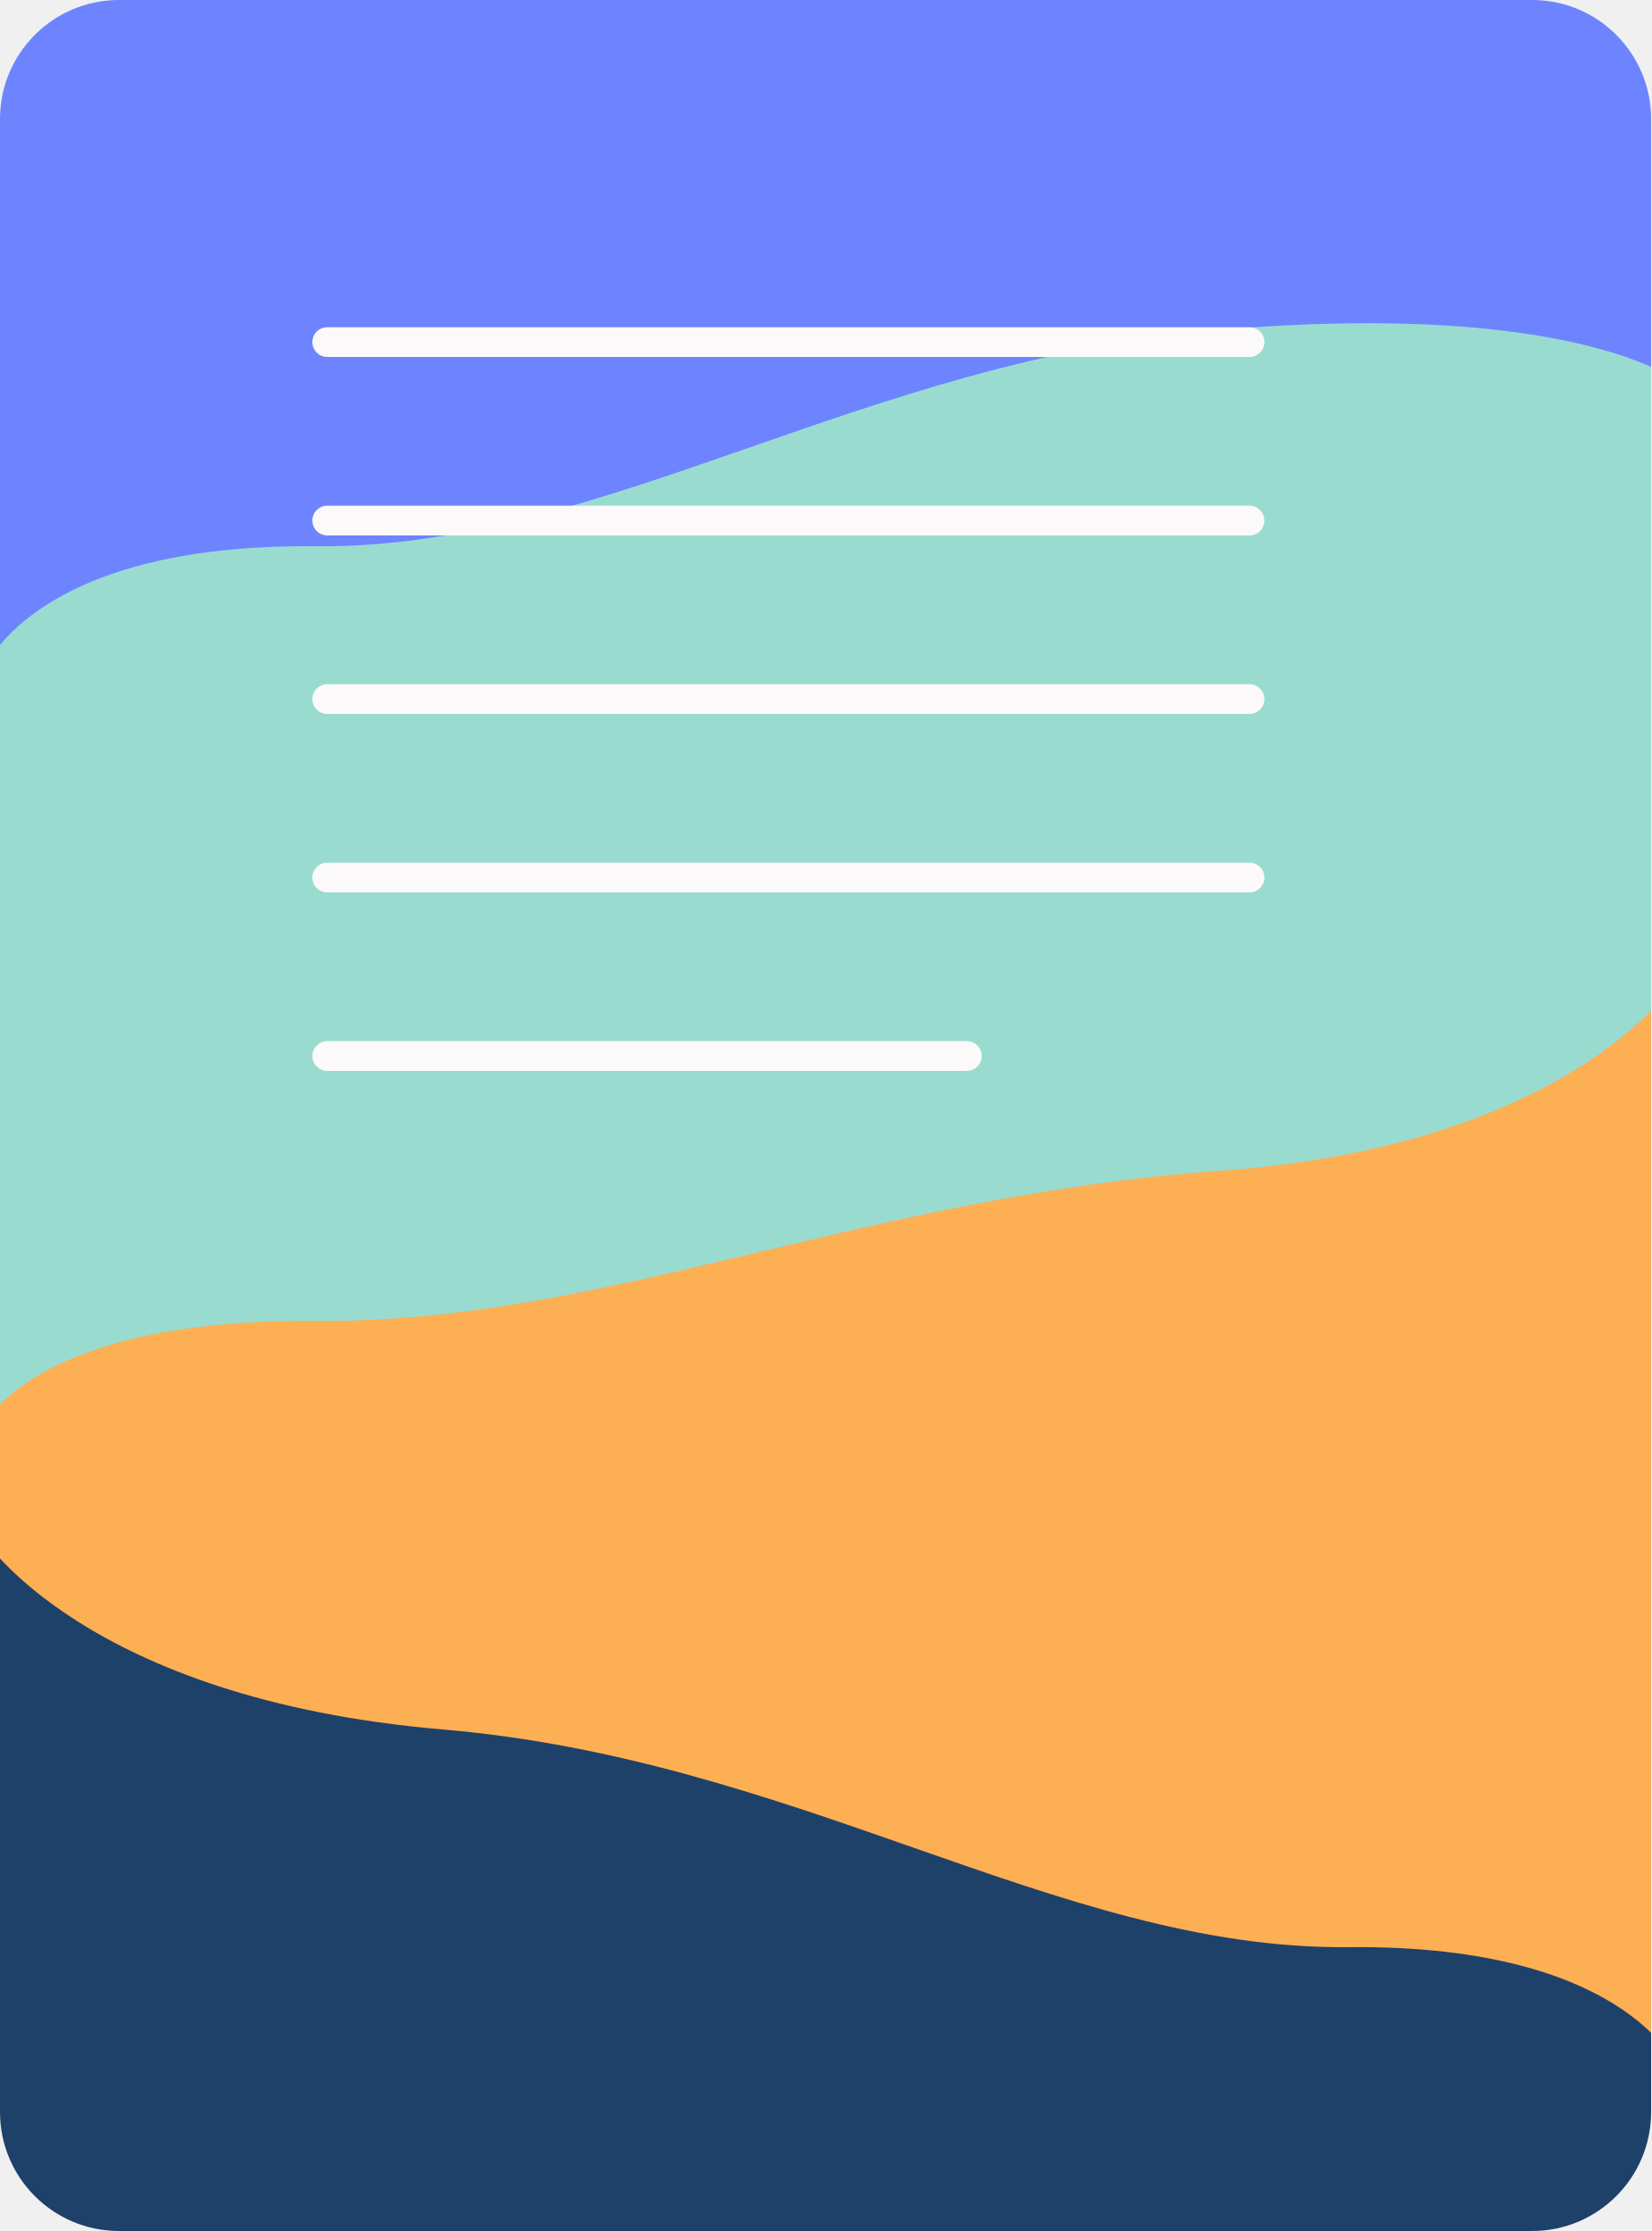
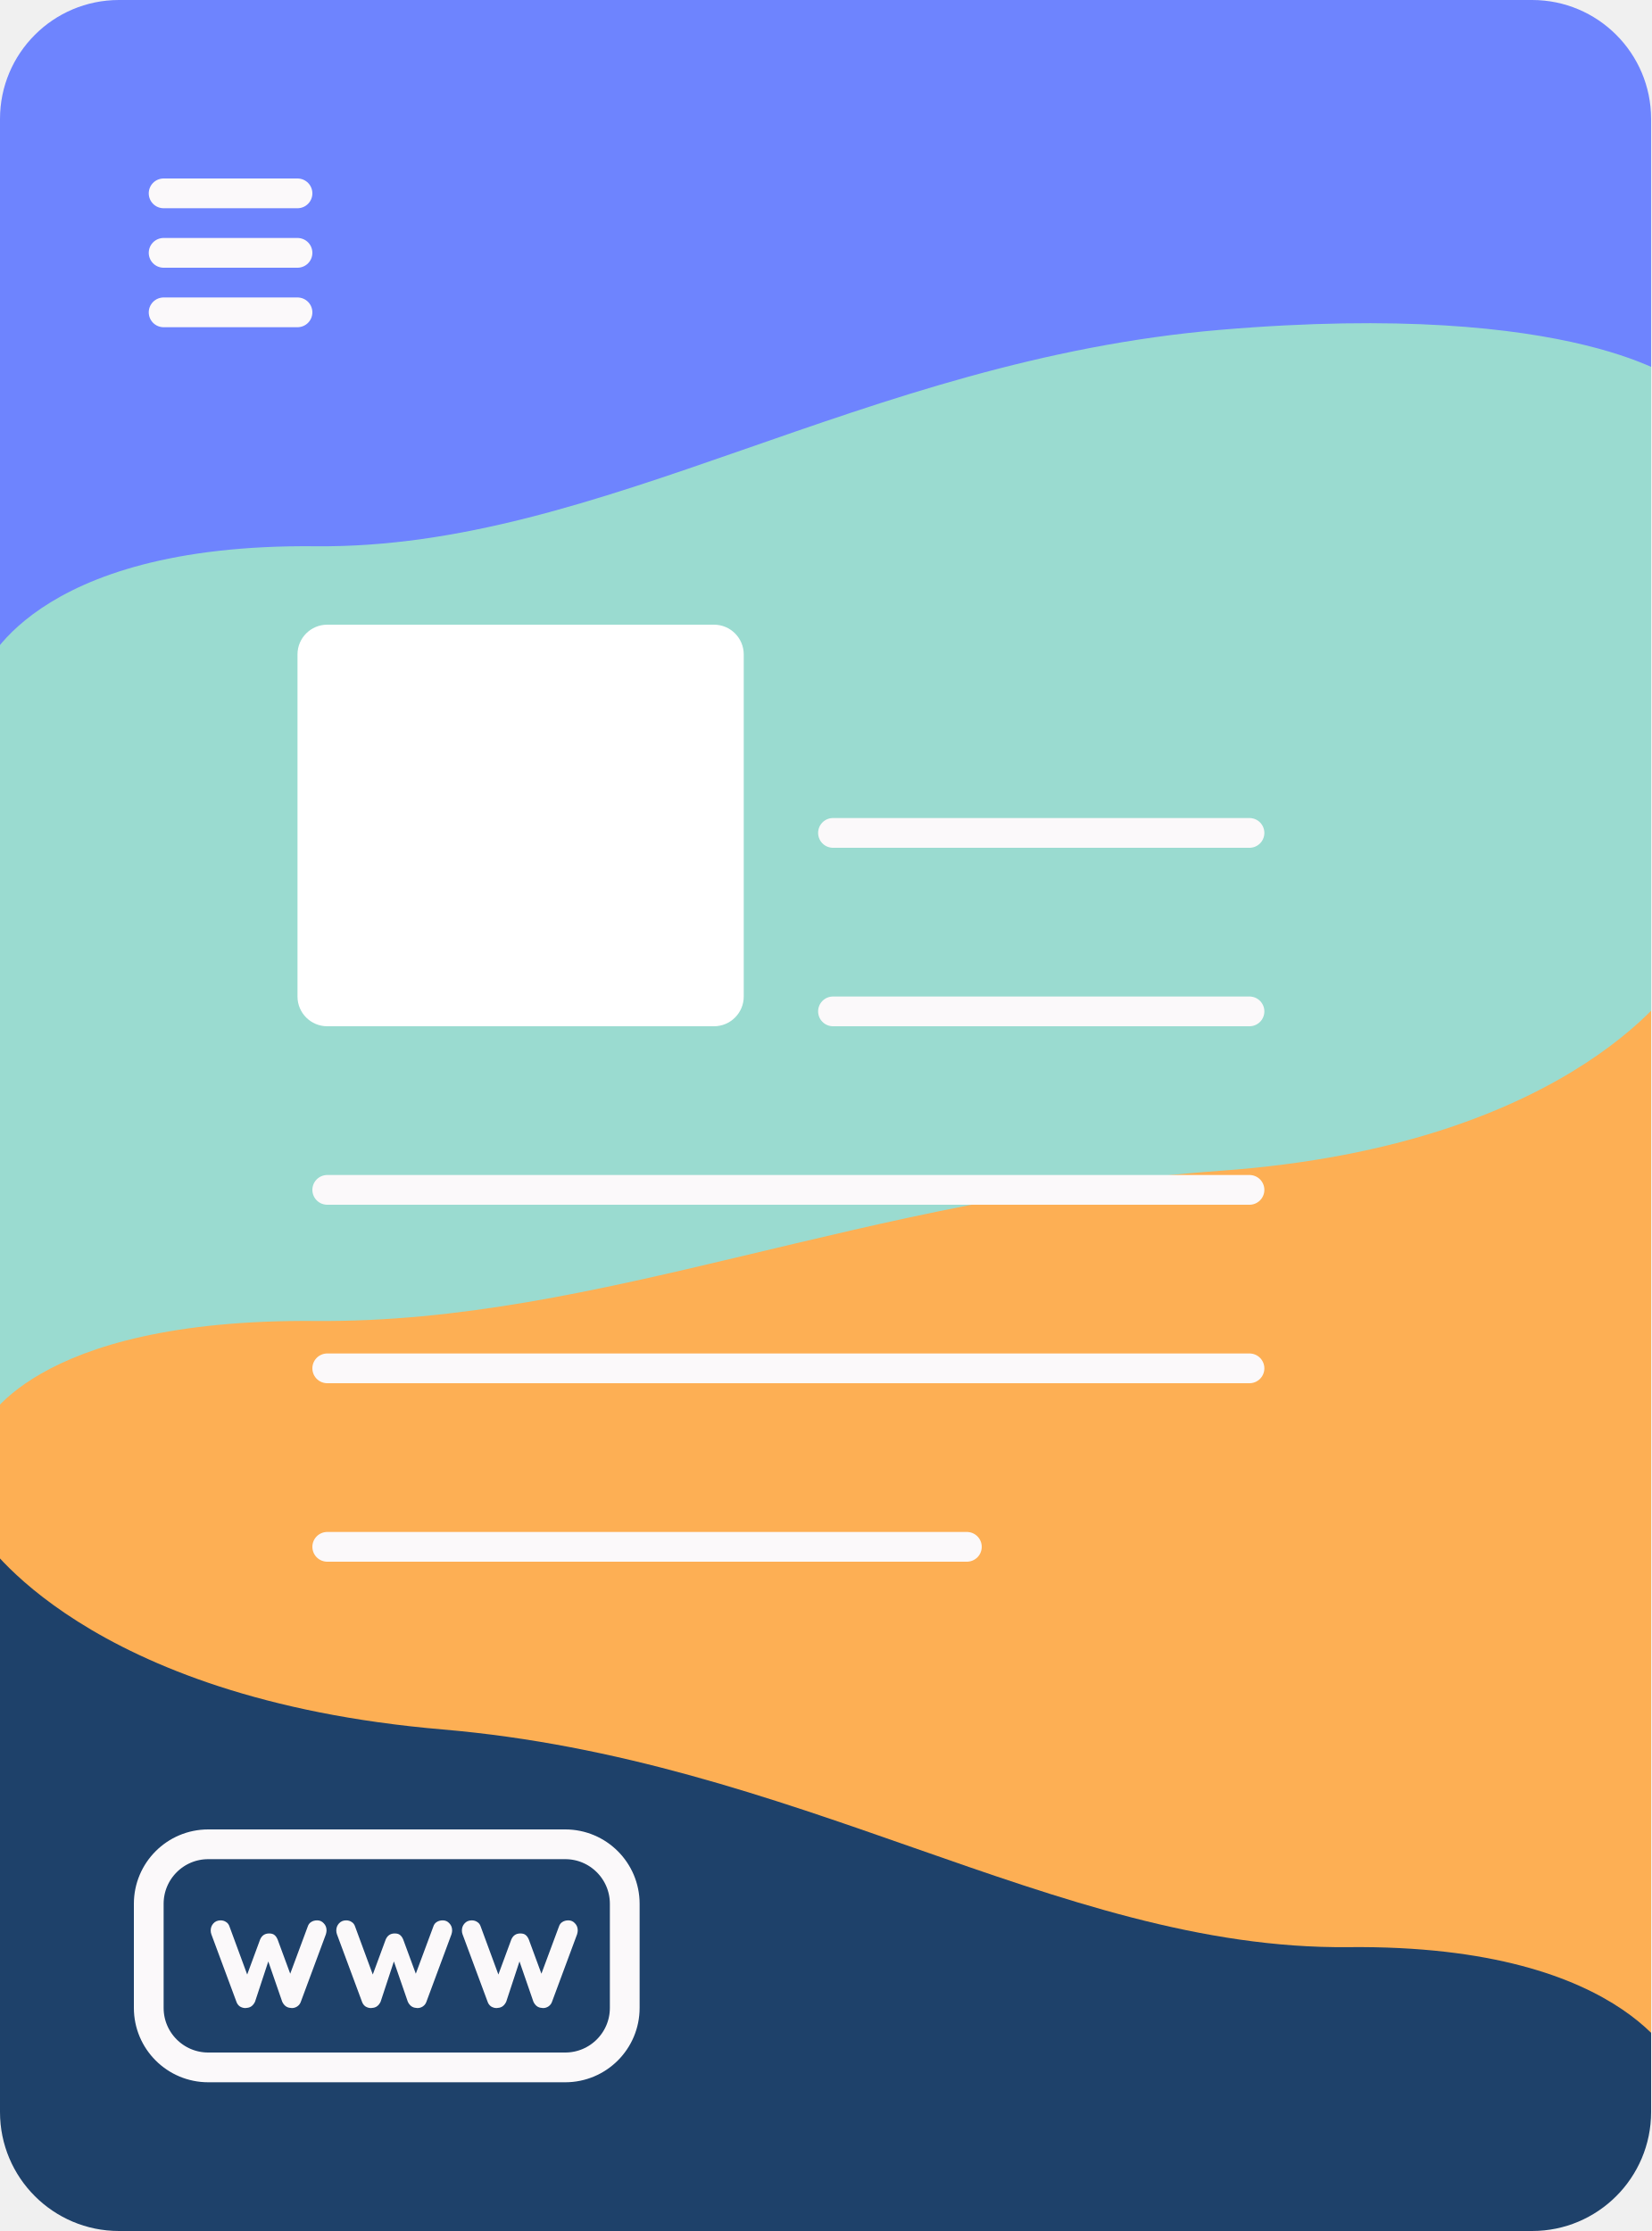
<svg xmlns="http://www.w3.org/2000/svg" width="111" height="150" viewBox="0 0 111 150" fill="none">
  <mask id="mask0" mask-type="alpha" maskUnits="userSpaceOnUse" x="0" y="0" width="111" height="150">
    <rect width="111" height="150" rx="8" fill="#C4C4C4" />
  </mask>
  <g mask="url(#mask0)">
-     <path d="M-1.16 98.855C-1.16 98.855 20.945 91.173 56.005 91.173C91.065 91.173 113.002 81.847 113.002 81.847V154.036H-1.16V98.855Z" fill="#1E416A" />
-     <path fill-rule="evenodd" clip-rule="evenodd" d="M-1.195 82.465C-1.18 82.423 1.915 73.752 21.17 73.947C31.02 74.046 40.382 70.772 50.399 67.269C60.01 63.907 70.224 60.335 82.049 59.331C106.199 57.28 113.01 62.947 113.01 62.947V54.113L113.01 54.113L113.01 139.445C113.01 139.445 109.946 130.72 90.644 130.915C80.794 131.015 71.432 127.736 61.415 124.228C51.804 120.862 41.59 117.286 29.765 116.28C5.615 114.226 -1.195 103.306 -1.195 103.306L-1.195 82.465Z" fill="#FDAF54" />
-     <path d="M113.001 12.442H96.026L-1.161 8.474V95.996C-1.161 95.996 1.901 88.649 21.196 88.814C40.491 88.979 57.912 80.445 82.053 78.716C106.193 76.987 113.001 65.569 113.001 65.569L113.001 12.442Z" fill="#9ADBD0" />
+     <path d="M-1.16 98.856C-1.16 98.856 20.945 91.174 56.005 91.174C91.065 91.174 113.002 81.848 113.002 81.848V154.037H-1.16V98.856Z" fill="#1E416A" />
+     <path fill-rule="evenodd" clip-rule="evenodd" d="M-1.195 82.465C-1.18 82.423 1.915 73.752 21.17 73.947C31.02 74.047 40.382 70.772 50.399 67.269C60.01 63.907 70.224 60.335 82.049 59.331C106.199 57.28 113.01 62.947 113.01 62.947V54.113L113.01 54.113L113.01 139.445C113.01 139.445 109.946 130.72 90.644 130.915C80.794 131.015 71.432 127.736 61.415 124.229C51.804 120.863 41.59 117.286 29.765 116.28C5.615 114.226 -1.195 103.306 -1.195 103.306L-1.195 82.465Z" fill="#FDAF54" />
+     <path d="M113.001 12.443H96.026L-1.161 8.475V95.996C-1.161 95.996 1.901 88.65 21.196 88.815C40.491 88.979 57.912 80.445 82.053 78.716C106.193 76.987 113.001 65.569 113.001 65.569L113.001 12.443Z" fill="#9ADBD0" />
    <path d="M113.001 -4.622H96.026H-1.161V45.208C-1.161 45.208 1.901 36.532 21.196 36.727C40.491 36.921 57.912 24.217 82.053 22.175C106.193 20.133 113.001 25.775 113.001 25.775L113.001 -4.622Z" fill="#6E84FE" />
-     <line x1="22" y1="23" x2="84" y2="23" stroke="#FBF9FA" stroke-width="2" stroke-linecap="round" />
-     <line x1="22" y1="35" x2="84" y2="35" stroke="#FBF9FA" stroke-width="2" stroke-linecap="round" />
-     <line x1="22" y1="47" x2="84" y2="47" stroke="#FBF9FA" stroke-width="2" stroke-linecap="round" />
-     <line x1="22" y1="59" x2="84" y2="59" stroke="#FBF9FA" stroke-width="2" stroke-linecap="round" />
-     <line x1="22" y1="71" x2="65" y2="71" stroke="#FBF9FA" stroke-width="2" stroke-linecap="round" />
+     <line x1="56" y1="56" x2="84" y2="56" stroke="#FBF9FA" stroke-width="2" stroke-linecap="round" />
+     <line x1="11" y1="13" x2="20" y2="13" stroke="#FBF9FA" stroke-width="2" stroke-linecap="round" />
+     <line x1="11" y1="17" x2="20" y2="17" stroke="#FBF9FA" stroke-width="2" stroke-linecap="round" />
+     <line x1="11" y1="21" x2="20" y2="21" stroke="#FBF9FA" stroke-width="2" stroke-linecap="round" />
+     <line x1="56" y1="68" x2="84" y2="68" stroke="#FBF9FA" stroke-width="2" stroke-linecap="round" />
+     <line x1="22" y1="80" x2="84" y2="80" stroke="#FBF9FA" stroke-width="2" stroke-linecap="round" />
+     <line x1="22" y1="92" x2="84" y2="92" stroke="#FBF9FA" stroke-width="2" stroke-linecap="round" />
+     <line x1="22" y1="104" x2="65" y2="104" stroke="#FBF9FA" stroke-width="2" stroke-linecap="round" />
+     <rect x="20" y="42" width="30" height="27" rx="2" fill="white" />
+     <path d="M21.326 129.115C21.502 129.115 21.649 129.181 21.766 129.313C21.891 129.438 21.953 129.599 21.953 129.797C21.953 129.863 21.938 129.947 21.909 130.05L20.226 134.582C20.182 134.714 20.101 134.82 19.984 134.901C19.874 134.974 19.753 135.011 19.621 135.011L19.533 135C19.284 134.985 19.097 134.846 18.972 134.582L18.037 131.876L17.146 134.582C17.021 134.846 16.834 134.985 16.585 135L16.497 135.011C16.365 135.011 16.24 134.974 16.123 134.901C16.013 134.82 15.936 134.714 15.892 134.582L14.209 130.05C14.18 129.969 14.165 129.885 14.165 129.797C14.165 129.614 14.224 129.456 14.341 129.324C14.466 129.185 14.627 129.115 14.825 129.115C14.972 129.115 15.096 129.152 15.199 129.225C15.309 129.291 15.386 129.394 15.43 129.533L16.618 132.756L17.487 130.402C17.604 130.131 17.806 129.995 18.092 129.995C18.246 129.995 18.363 130.028 18.444 130.094C18.532 130.16 18.605 130.263 18.664 130.402L19.511 132.701L20.688 129.533C20.732 129.394 20.809 129.291 20.919 129.225C21.029 129.152 21.165 129.115 21.326 129.115ZM29.769 129.115C29.945 129.115 30.092 129.181 30.209 129.313C30.334 129.438 30.396 129.599 30.396 129.797C30.396 129.863 30.382 129.947 30.352 130.05L28.669 134.582C28.625 134.714 28.545 134.82 28.427 134.901C28.317 134.974 28.196 135.011 28.064 135.011L27.976 135C27.727 134.985 27.54 134.846 27.415 134.582L26.48 131.876L25.589 134.582C25.465 134.846 25.278 134.985 25.028 135L24.94 135.011C24.808 135.011 24.684 134.974 24.566 134.901C24.456 134.82 24.379 134.714 24.335 134.582L22.652 130.05C22.623 129.969 22.608 129.885 22.608 129.797C22.608 129.614 22.667 129.456 22.784 129.324C22.909 129.185 23.07 129.115 23.268 129.115C23.415 129.115 23.54 129.152 23.642 129.225C23.752 129.291 23.829 129.394 23.873 129.533L25.061 132.756L25.93 130.402C26.048 130.131 26.249 129.995 26.535 129.995C26.689 129.995 26.807 130.028 26.887 130.094C26.975 130.16 27.049 130.263 27.107 130.402L27.954 132.701L29.131 129.533C29.175 129.394 29.252 129.291 29.362 129.225C29.472 129.152 29.608 129.115 29.769 129.115ZM38.213 129.115C38.389 129.115 38.535 129.181 38.653 129.313C38.777 129.438 38.84 129.599 38.84 129.797C38.84 129.863 38.825 129.947 38.796 130.05L37.113 134.582C37.069 134.714 36.988 134.82 36.871 134.901C36.761 134.974 36.64 135.011 36.508 135.011L36.42 135C36.17 134.985 35.983 134.846 35.859 134.582L34.924 131.876L34.033 134.582C33.908 134.846 33.721 134.985 33.472 135L33.384 135.011C33.252 135.011 33.127 134.974 33.01 134.901C32.9 134.82 32.823 134.714 32.779 134.582L31.096 130.05C31.066 129.969 31.052 129.885 31.052 129.797C31.052 129.614 31.11 129.456 31.228 129.324C31.352 129.185 31.514 129.115 31.712 129.115C31.858 129.115 31.983 129.152 32.086 129.225C32.196 129.291 32.273 129.394 32.317 129.533L33.505 132.756L34.374 130.402C34.491 130.131 34.693 129.995 34.979 129.995C35.133 129.995 35.25 130.028 35.331 130.094C35.419 130.16 35.492 130.263 35.551 130.402L36.398 132.701L37.575 129.533C37.619 129.394 37.696 129.291 37.806 129.225C37.916 129.152 38.051 129.115 38.213 129.115Z" fill="#FBF9FA" />
+     <rect x="10" y="124" width="32" height="15" rx="4" stroke="#FBF9FA" stroke-width="2" />
  </g>
</svg>
